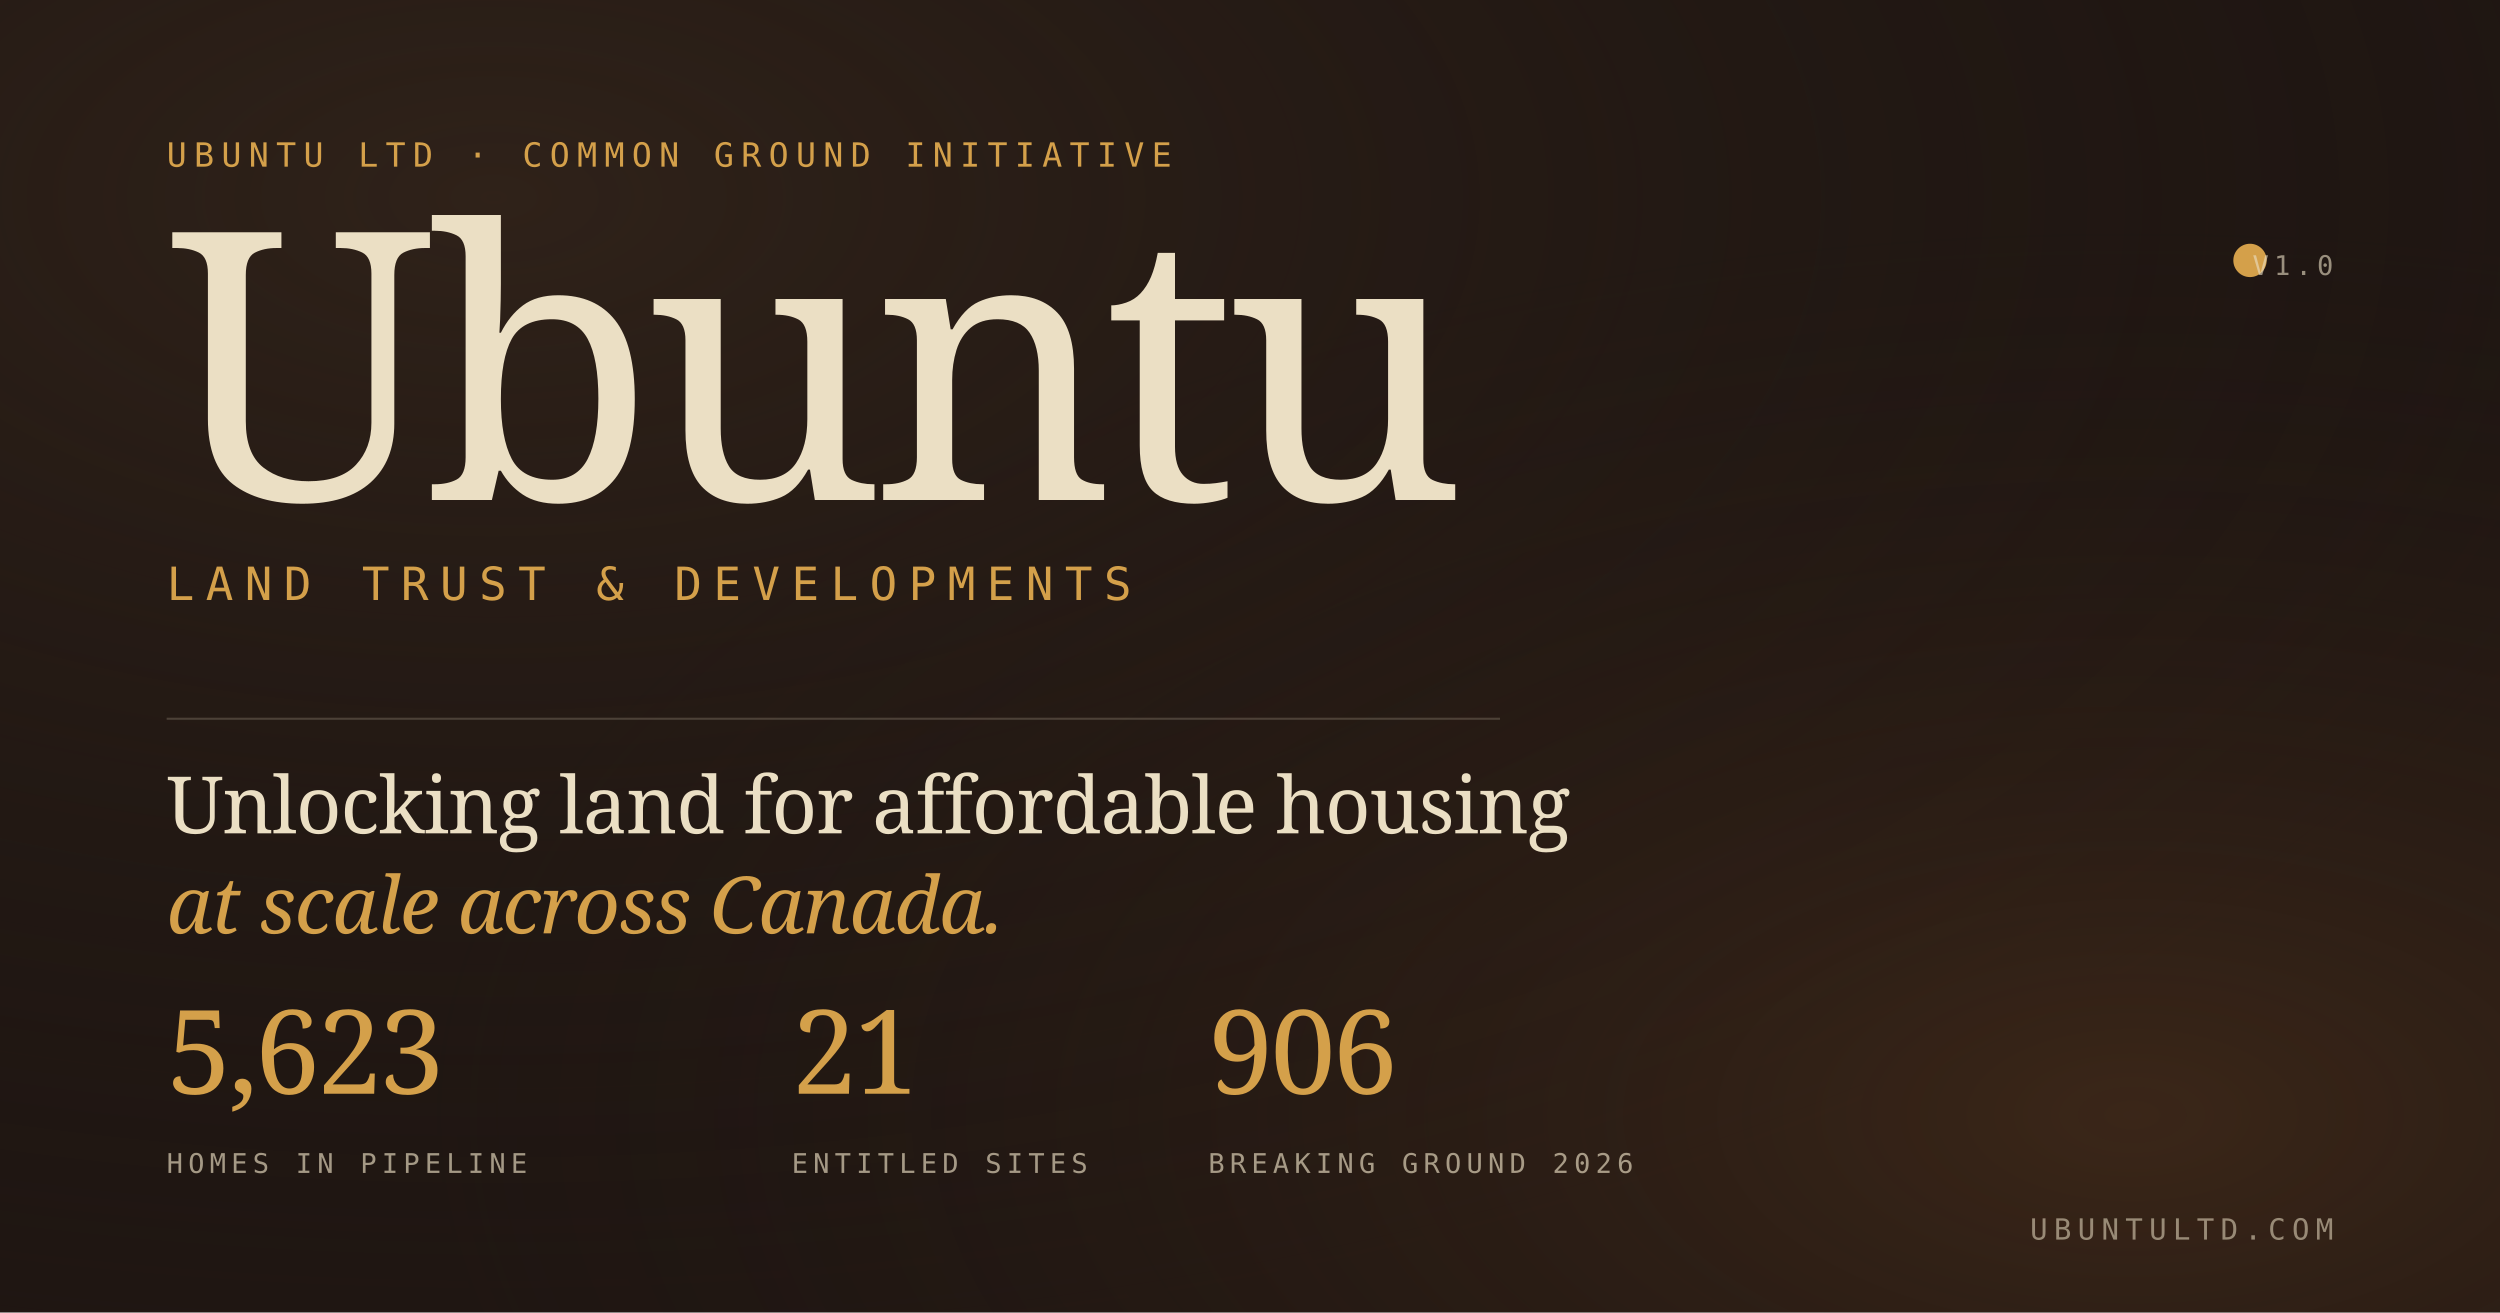
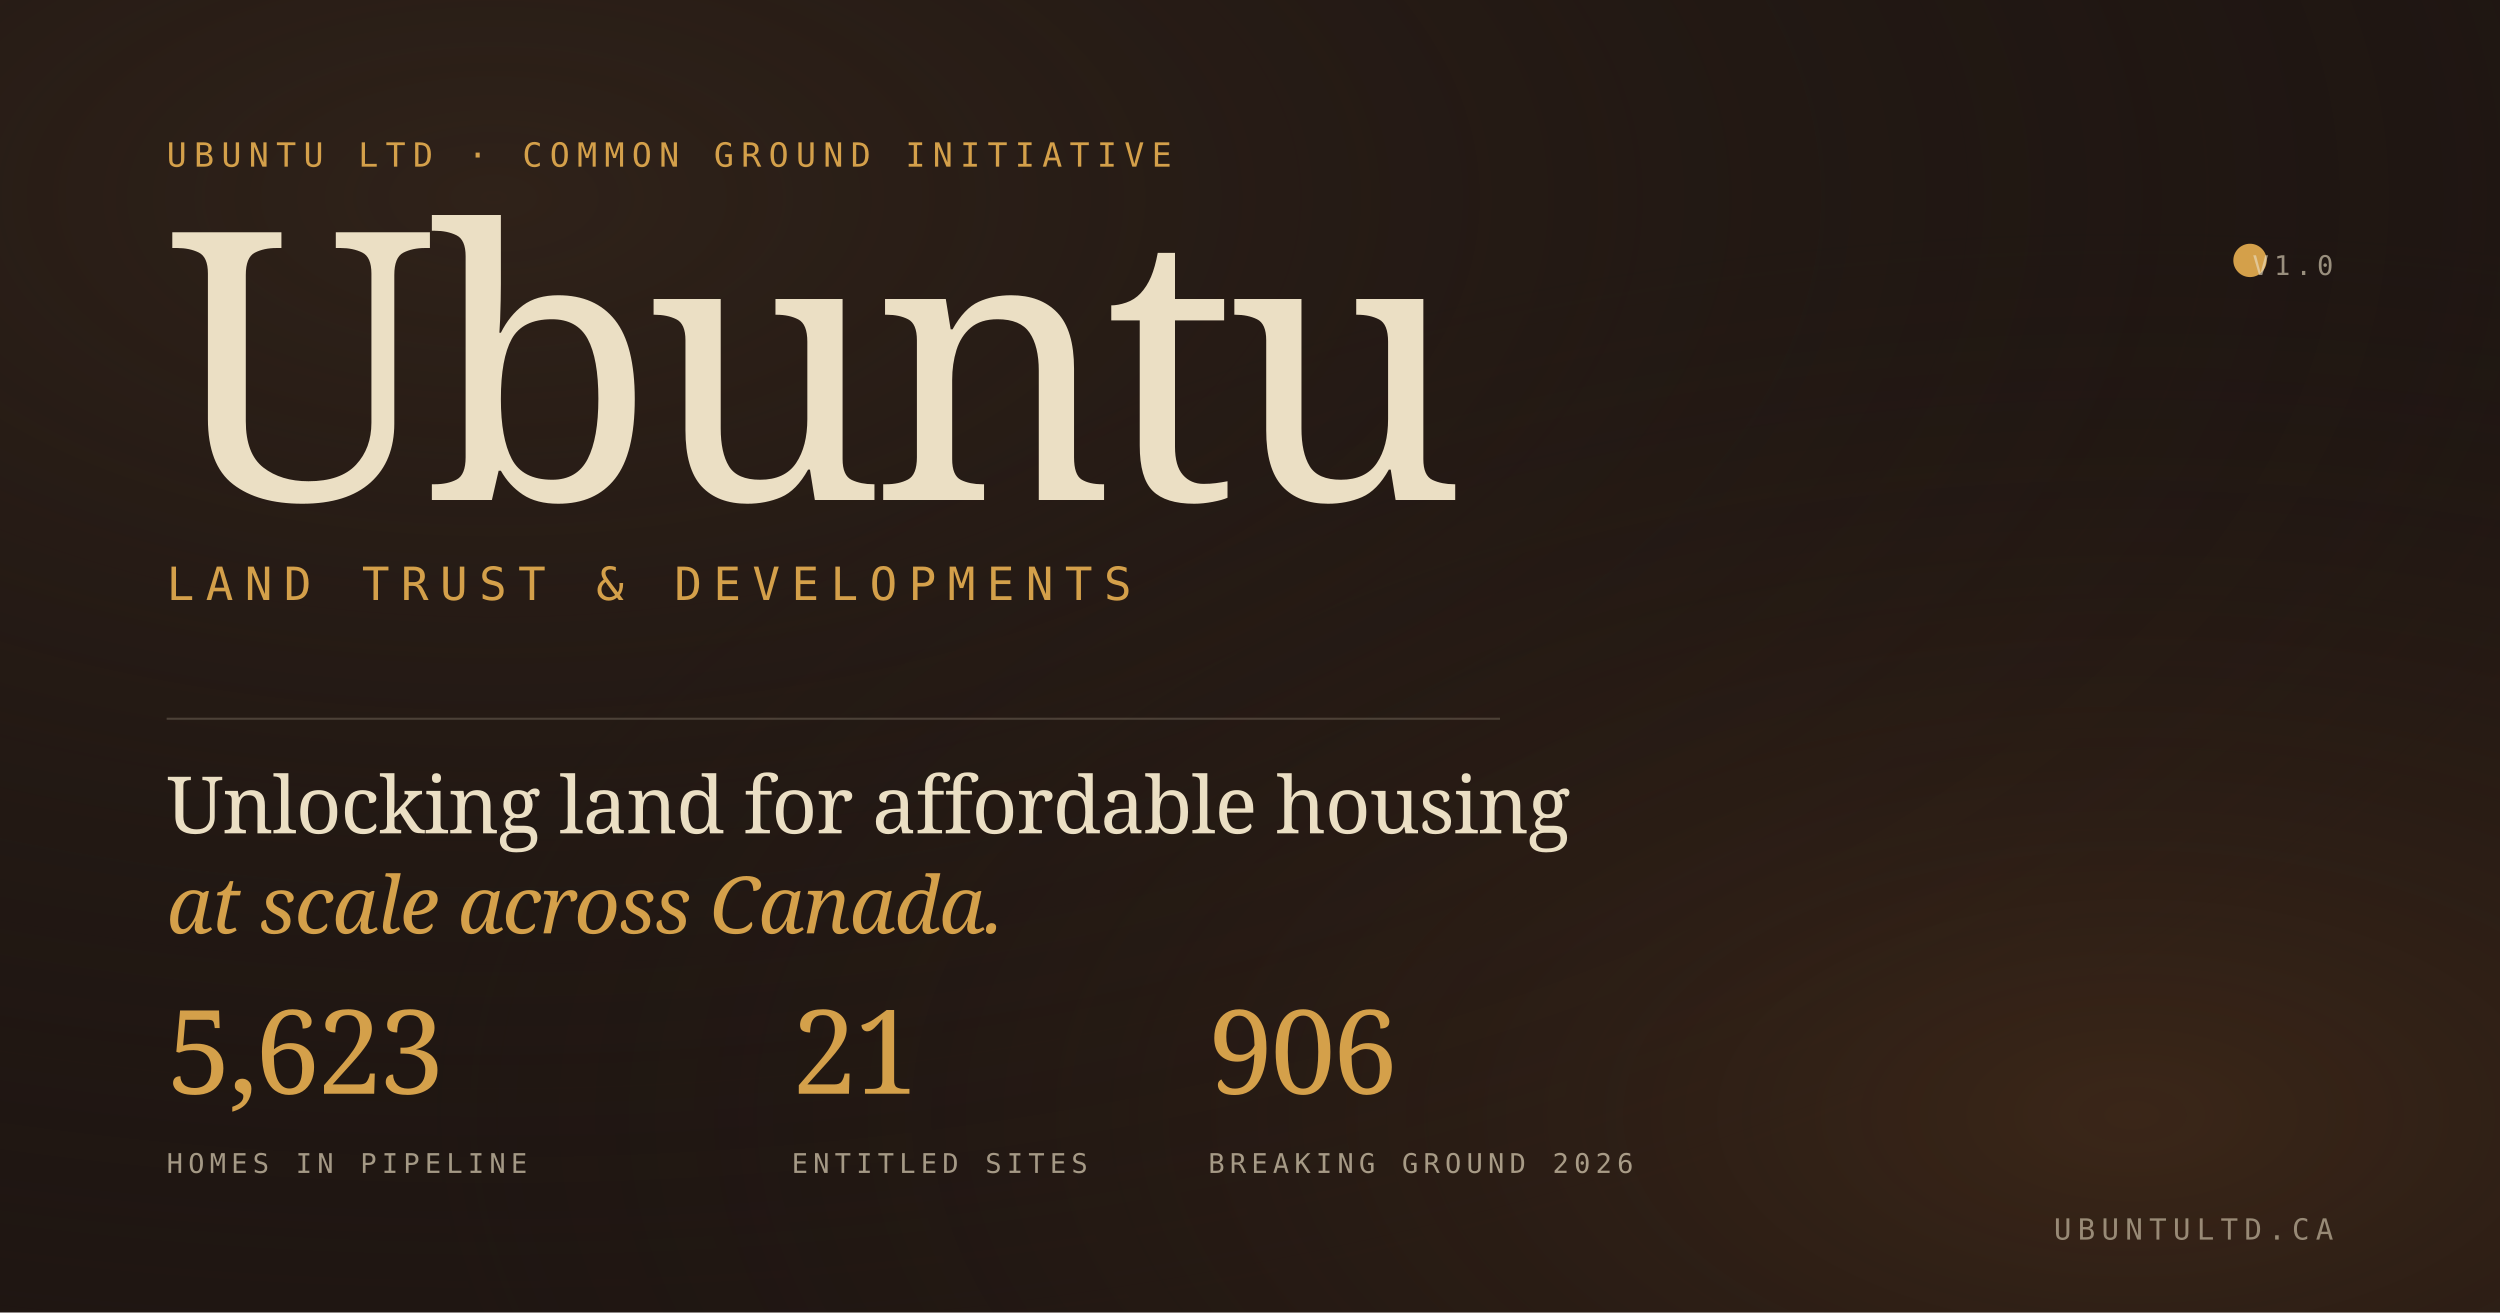
<svg xmlns="http://www.w3.org/2000/svg" viewBox="0 0 1200 630">
  <defs>
    <radialGradient id="bg" cx="0.2" cy="0.15" r="0.9">
      <stop offset="0%" stop-color="#3a2a1e" stop-opacity="0.6" />
      <stop offset="100%" stop-color="#1f1612" stop-opacity="0" />
    </radialGradient>
    <radialGradient id="bg2" cx="0.85" cy="0.85" r="0.7">
      <stop offset="0%" stop-color="#6e4524" stop-opacity="0.35" />
      <stop offset="100%" stop-color="#1f1612" stop-opacity="0" />
    </radialGradient>
  </defs>
  <rect width="1200" height="630" fill="#1f1612" />
  <rect width="1200" height="630" fill="url(#bg)" />
  <rect width="1200" height="630" fill="url(#bg2)" />
  <text x="80" y="80" font-family="JetBrains Mono, monospace" font-size="16" letter-spacing="3.5" font-weight="500" fill="#d4a04a">UBUNTU LTD · COMMON GROUND INITIATIVE</text>
  <text x="80" y="240" font-family="Newsreader, Georgia, serif" font-size="180" font-weight="500" letter-spacing="-5" fill="#ebdfc4">Ubuntu</text>
  <text x="80" y="288" font-family="JetBrains Mono, monospace" font-size="22" letter-spacing="5.5" font-weight="500" fill="#d4a04a">LAND TRUST &amp; DEVELOPMENTS</text>
  <line x1="80" y1="345" x2="720" y2="345" stroke="#ebdfc4" stroke-opacity="0.2" stroke-width="1" />
  <text x="80" y="400" font-family="Newsreader, Georgia, serif" font-size="38" font-weight="300" letter-spacing="-0.5" fill="#ebdfc4">Unlocking land for affordable housing</text>
  <text x="80" y="448" font-family="Newsreader, Georgia, serif" font-size="38" font-weight="300" font-style="italic" letter-spacing="-0.5" fill="#d4a04a">at scale across Canada.</text>
  <g transform="translate(80, 525)">
    <text font-family="Newsreader, Georgia, serif" font-size="56" font-weight="300" letter-spacing="-1.5" fill="#d4a04a">5,623</text>
    <text x="0" y="38" font-family="JetBrains Mono, monospace" font-size="13" letter-spacing="2.5" font-weight="500" fill="#ebdfc4" fill-opacity="0.65">HOMES IN PIPELINE</text>
  </g>
  <g transform="translate(380, 525)">
    <text font-family="Newsreader, Georgia, serif" font-size="56" font-weight="300" letter-spacing="-1.5" fill="#d4a04a">21</text>
    <text x="0" y="38" font-family="JetBrains Mono, monospace" font-size="13" letter-spacing="2.5" font-weight="500" fill="#ebdfc4" fill-opacity="0.65">ENTITLED SITES</text>
  </g>
  <g transform="translate(580, 525)">
    <text font-family="Newsreader, Georgia, serif" font-size="56" font-weight="300" letter-spacing="-1.5" fill="#d4a04a">906</text>
    <text x="0" y="38" font-family="JetBrains Mono, monospace" font-size="13" letter-spacing="2.5" font-weight="500" fill="#ebdfc4" fill-opacity="0.65">BREAKING GROUND 2026</text>
  </g>
  <circle cx="1080" cy="125" r="8" fill="#d4a04a" />
  <text x="1120" y="132" font-family="JetBrains Mono, monospace" font-size="13" letter-spacing="2.5" font-weight="500" fill="#ebdfc4" fill-opacity="0.6" text-anchor="end">V1.0</text>
-   <text x="1120" y="595" font-family="JetBrains Mono, monospace" font-size="14" letter-spacing="3" font-weight="500" fill="#ebdfc4" fill-opacity="0.55" text-anchor="end">UBUNTULTD.COM</text>
+   <text x="1120" y="595" font-family="JetBrains Mono, monospace" font-size="14" letter-spacing="3" font-weight="500" fill="#ebdfc4" fill-opacity="0.55" text-anchor="end">UBUNTULTD.CA</text>
</svg>
